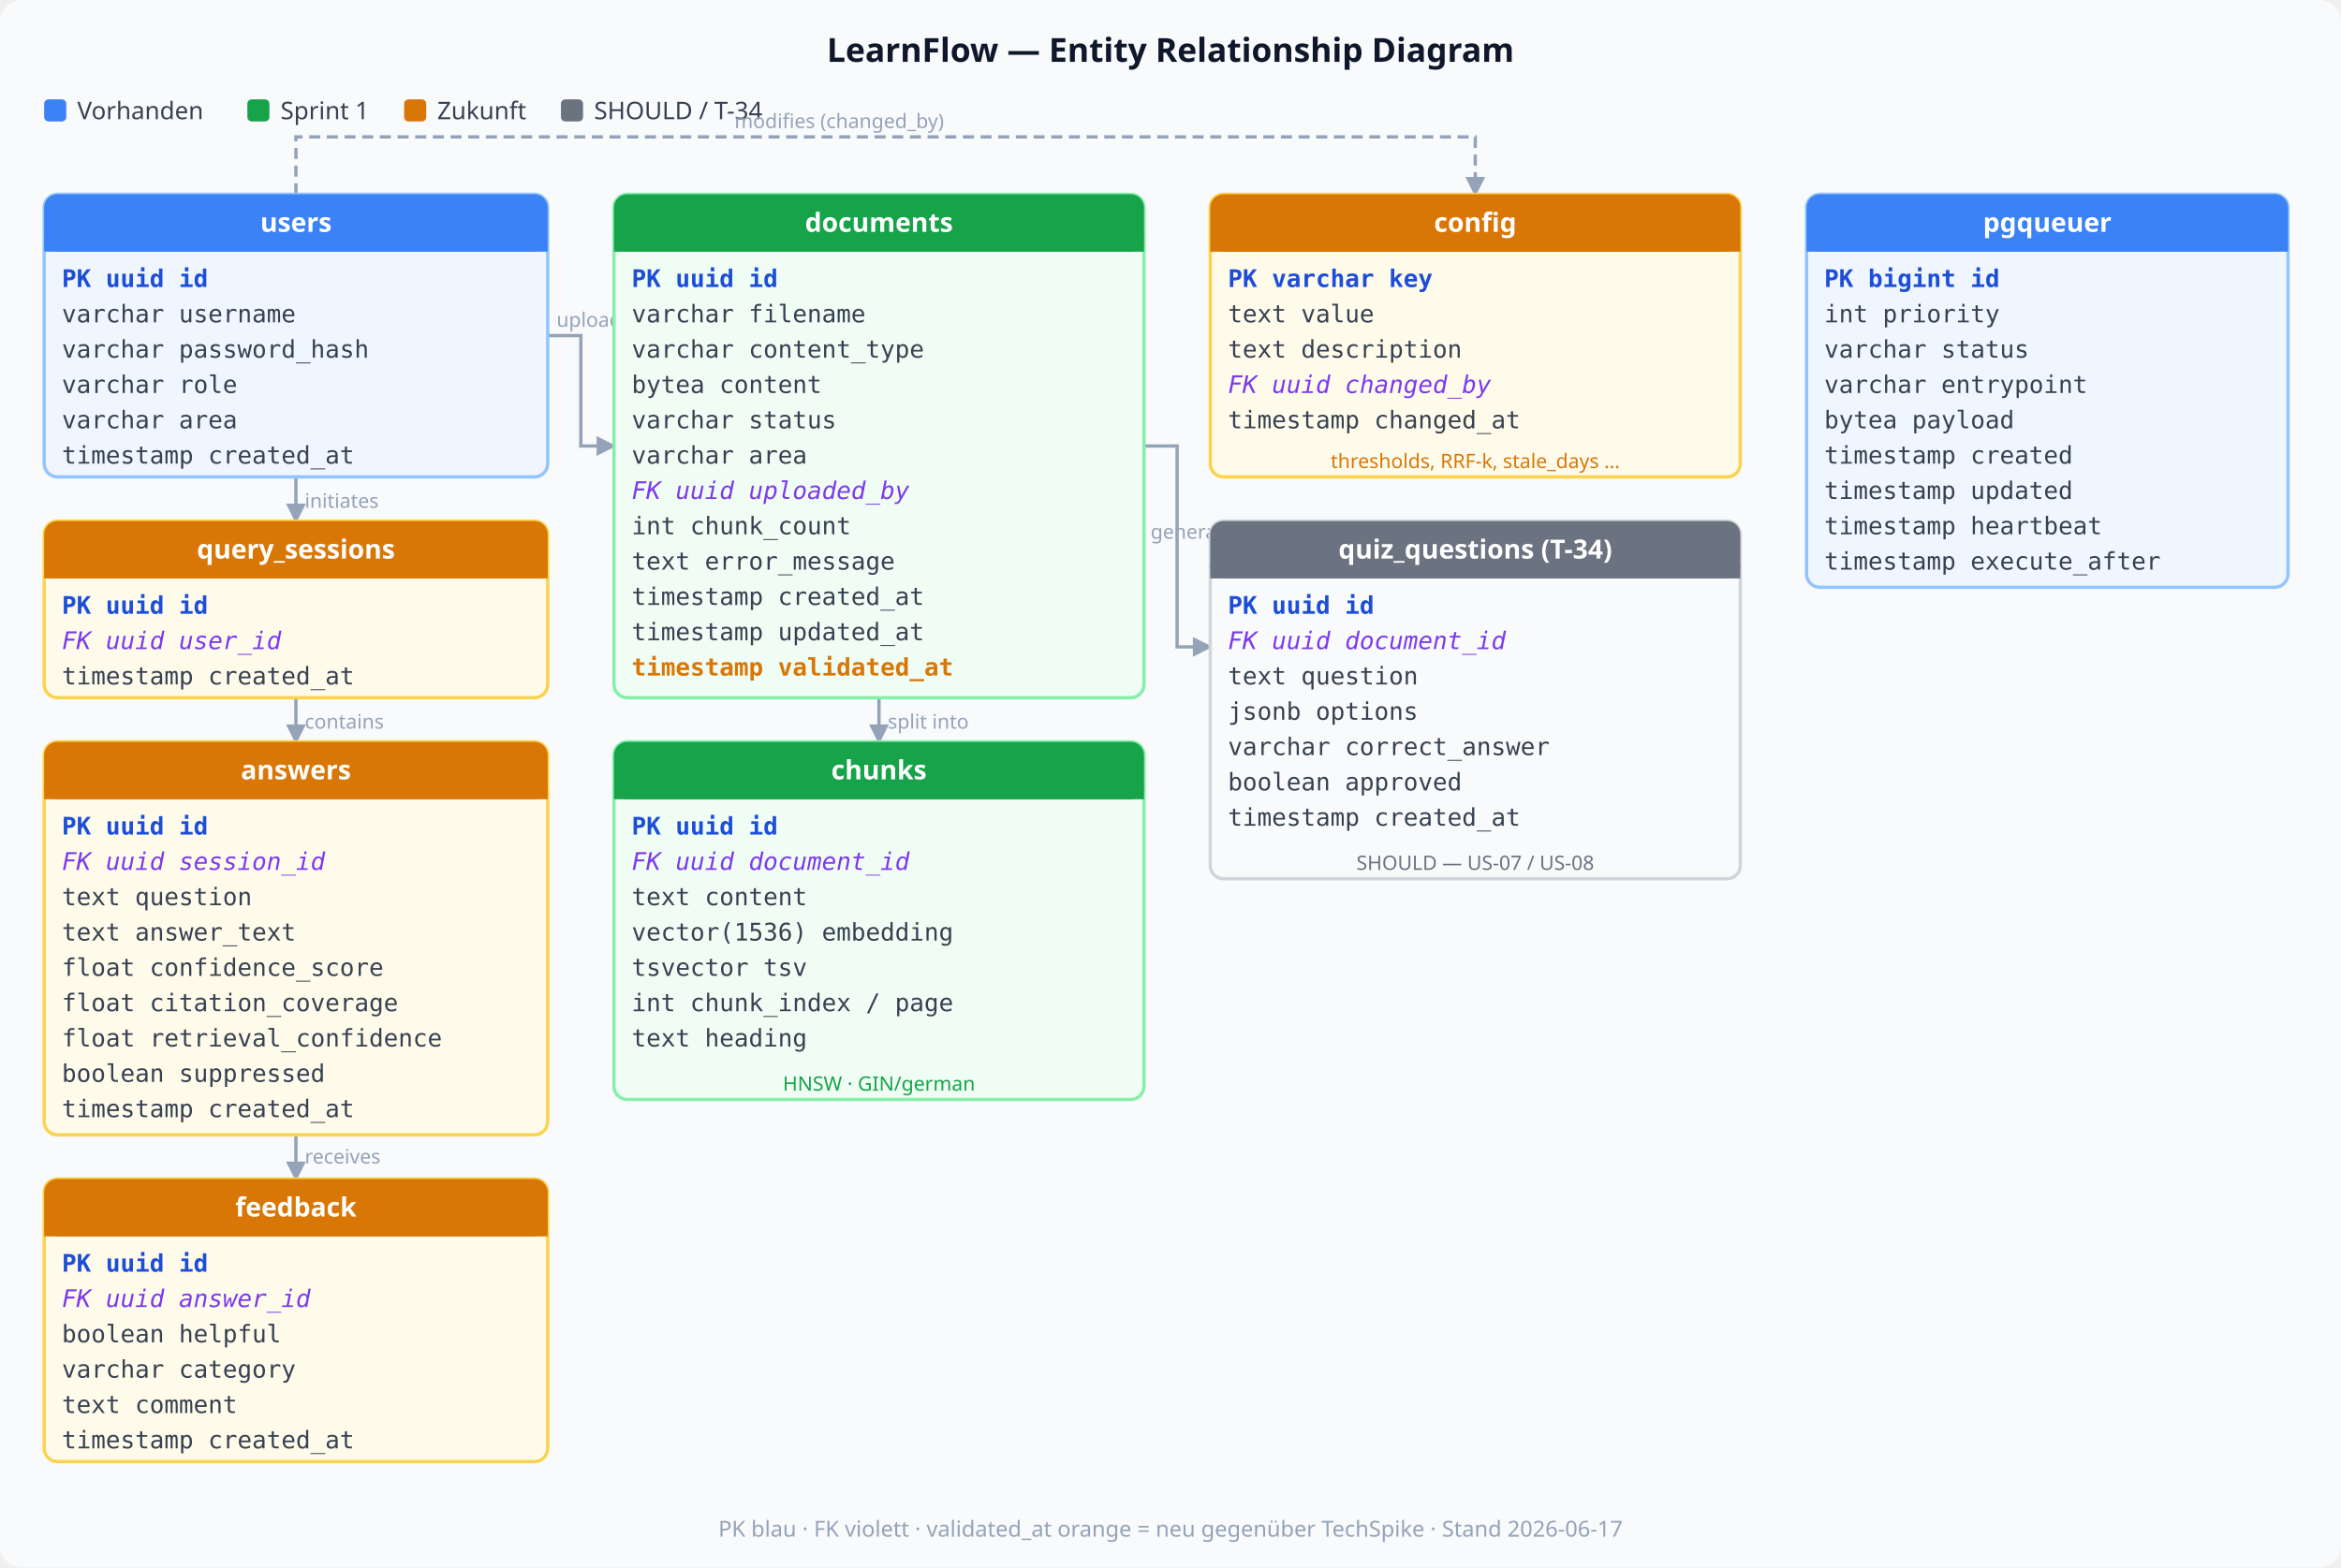
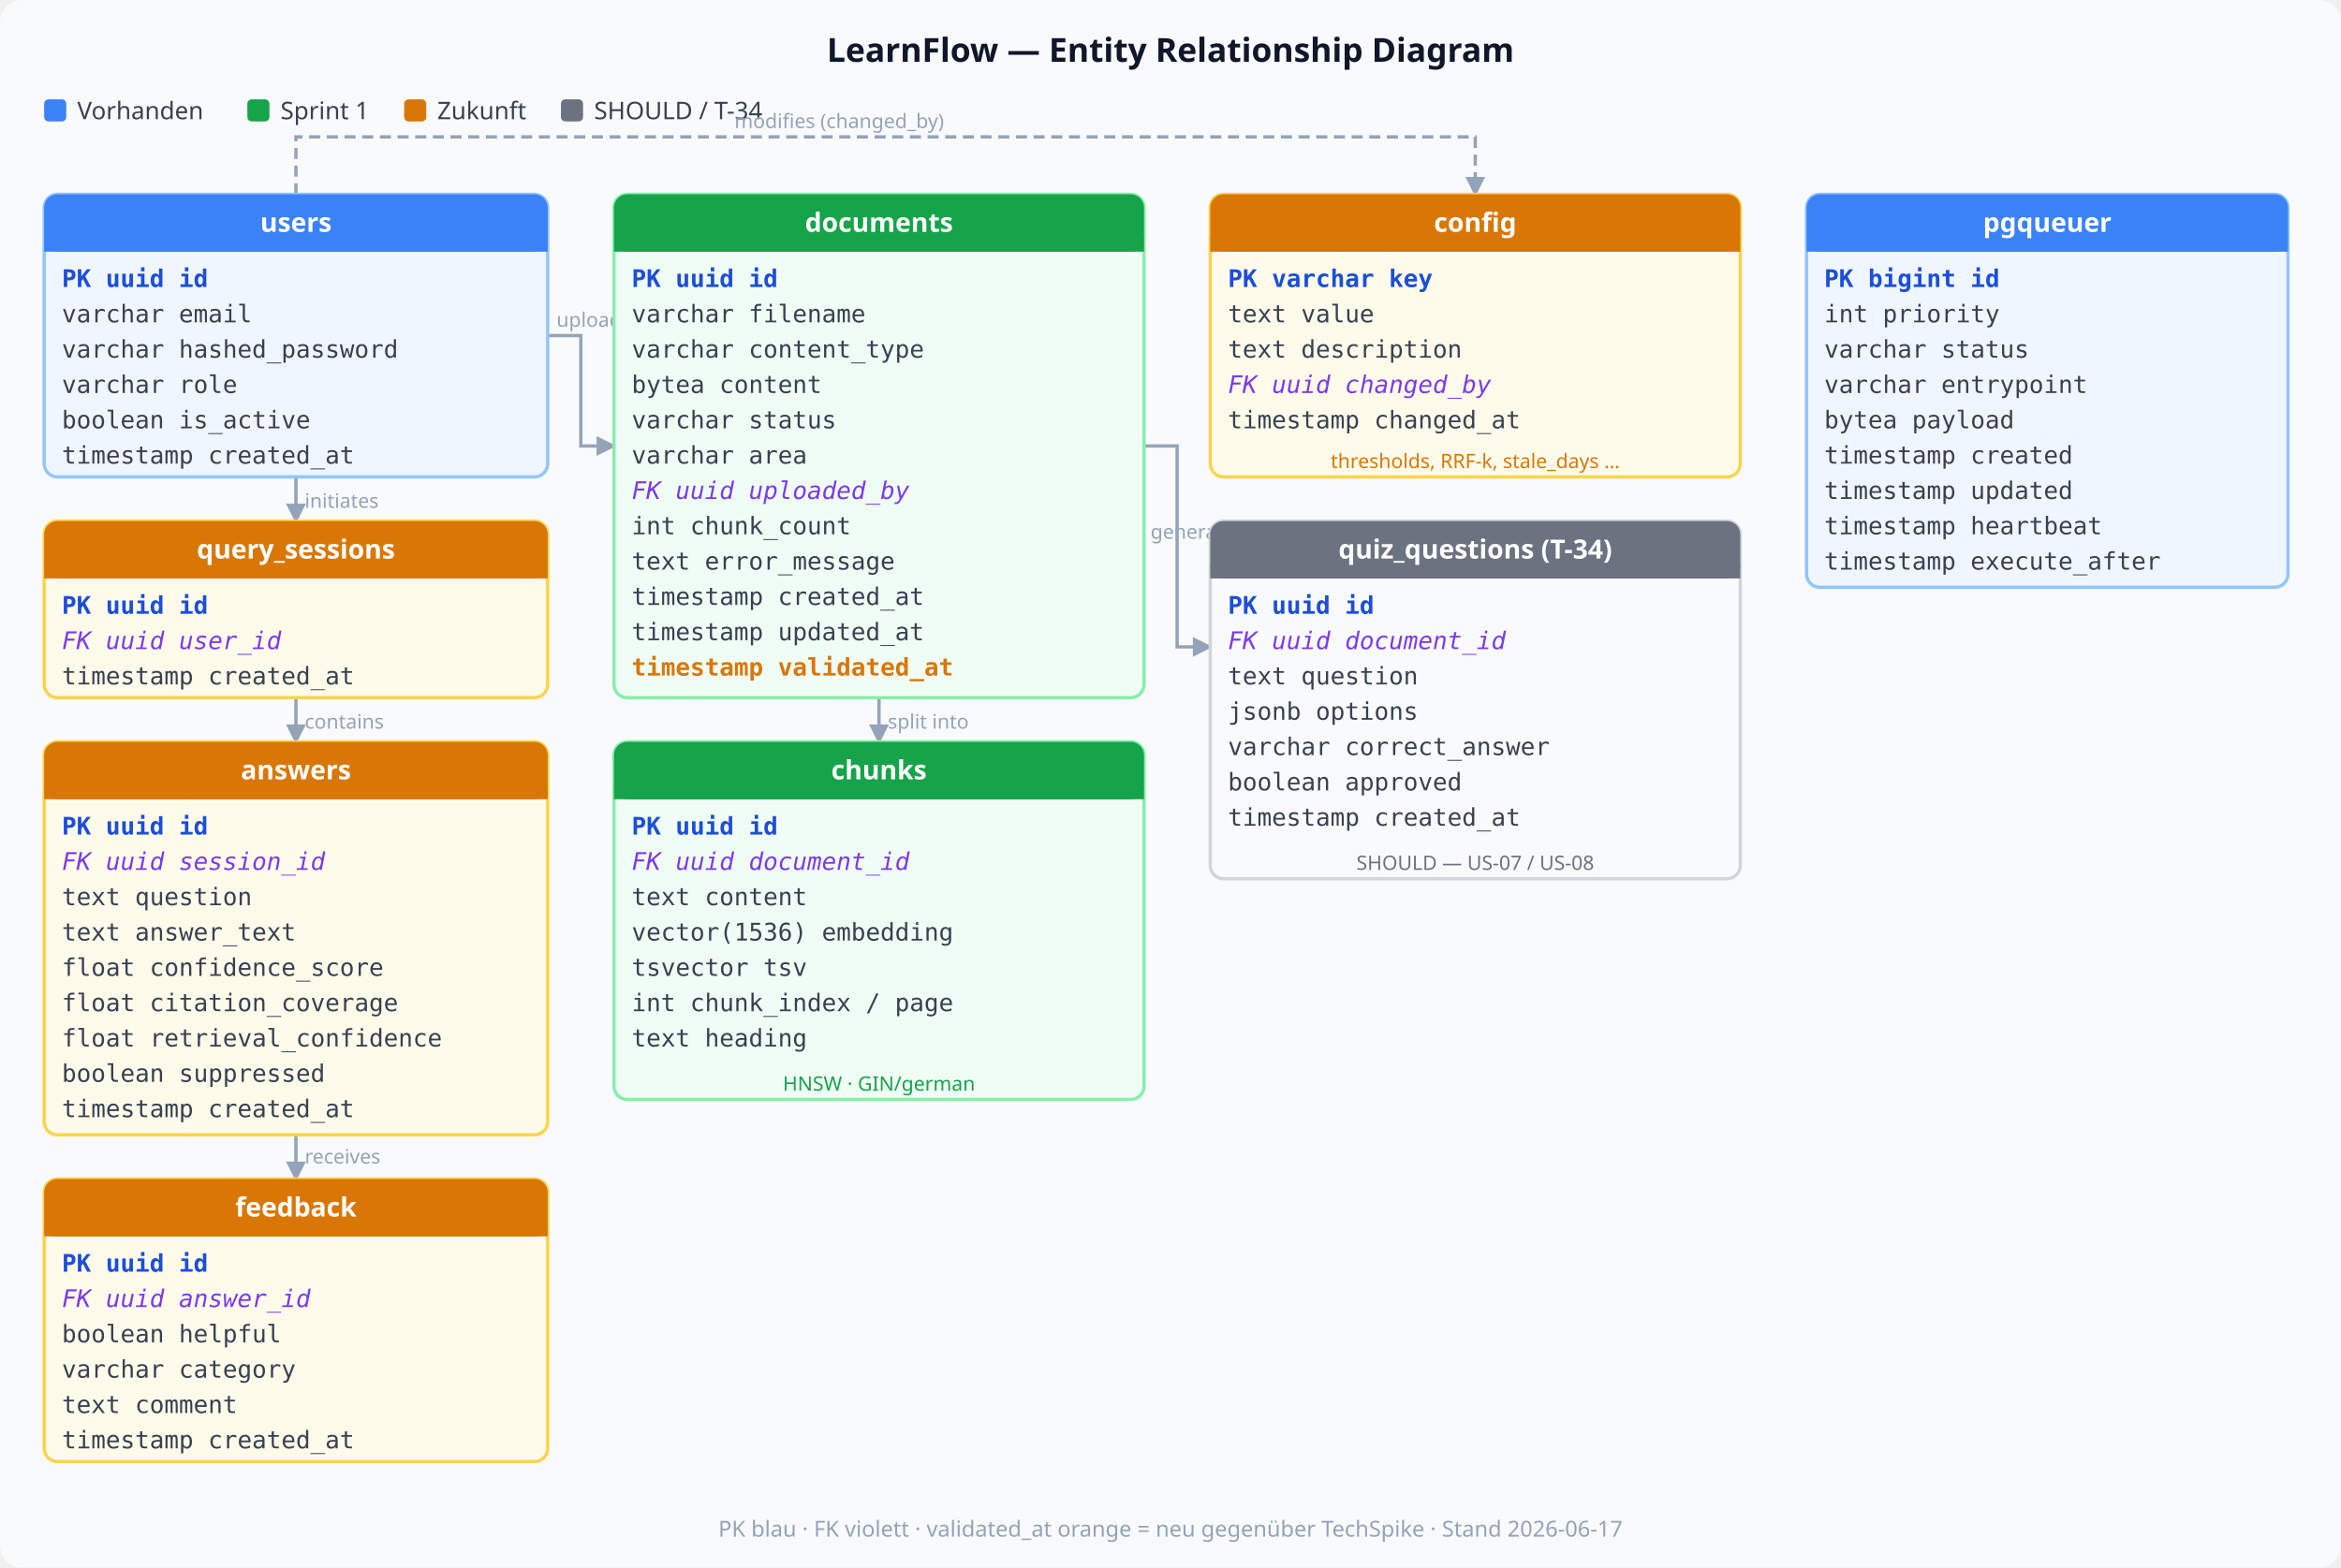
<svg xmlns="http://www.w3.org/2000/svg" viewBox="0 0 1060 710" role="img" font-family="ui-monospace,'Cascadia Code','SF Mono',Consolas,monospace" font-size="11">
  <defs>
    <marker id="arr" viewBox="0 0 8 8" refX="7" refY="4" markerWidth="6" markerHeight="6" orient="auto">
      <path d="M0,0 L8,4 L0,8 Z" fill="#94a3b8" />
    </marker>
  </defs>
  <rect width="1060" height="710" fill="#f8fafc" rx="10" />
  <text x="530" y="28" text-anchor="middle" font-family="ui-sans-serif,system-ui,sans-serif" font-size="15" font-weight="700" fill="#0f172a">LearnFlow — Entity Relationship Diagram</text>
  <g transform="translate(20,44)" font-family="ui-sans-serif,system-ui,sans-serif" font-size="11" fill="#374151">
    <rect width="10" height="10" fill="#3b82f6" rx="2" y="1" />
    <text x="15" y="10">Vorhanden</text>
    <rect x="92" width="10" height="10" fill="#16a34a" rx="2" y="1" />
    <text x="107" y="10">Sprint 1</text>
    <rect x="163" width="10" height="10" fill="#d97706" rx="2" y="1" />
    <text x="178" y="10">Zukunft</text>
    <rect x="234" width="10" height="10" fill="#6b7280" rx="2" y="1" />
    <text x="249" y="10">SHOULD / T-34</text>
  </g>
  <line x1="134" y1="216" x2="134" y2="236" stroke="#94a3b8" stroke-width="1.5" marker-end="url(#arr)" />
  <text x="138" y="230" font-family="ui-sans-serif,system-ui,sans-serif" font-size="9" fill="#94a3b8">initiates</text>
  <line x1="134" y1="316" x2="134" y2="336" stroke="#94a3b8" stroke-width="1.5" marker-end="url(#arr)" />
  <text x="138" y="330" font-family="ui-sans-serif,system-ui,sans-serif" font-size="9" fill="#94a3b8">contains</text>
  <line x1="134" y1="514" x2="134" y2="534" stroke="#94a3b8" stroke-width="1.5" marker-end="url(#arr)" />
  <text x="138" y="527" font-family="ui-sans-serif,system-ui,sans-serif" font-size="9" fill="#94a3b8">receives</text>
  <path d="M 248 152 H 263 V 202 H 278" fill="none" stroke="#94a3b8" stroke-width="1.5" marker-end="url(#arr)" />
  <text x="252" y="148" font-family="ui-sans-serif,system-ui,sans-serif" font-size="9" fill="#94a3b8">uploads</text>
  <line x1="398" y1="316" x2="398" y2="336" stroke="#94a3b8" stroke-width="1.5" marker-end="url(#arr)" />
  <text x="402" y="330" font-family="ui-sans-serif,system-ui,sans-serif" font-size="9" fill="#94a3b8">split into</text>
  <path d="M 518 202 H 533 V 293 H 548" fill="none" stroke="#94a3b8" stroke-width="1.5" marker-end="url(#arr)" />
  <text x="521" y="244" font-family="ui-sans-serif,system-ui,sans-serif" font-size="9" fill="#94a3b8">generates</text>
  <path d="M 134 88 V 62 H 668 V 88" fill="none" stroke="#94a3b8" stroke-width="1.5" stroke-dasharray="5,3" marker-end="url(#arr)" />
  <text x="380" y="58" text-anchor="middle" font-family="ui-sans-serif,system-ui,sans-serif" font-size="9" fill="#94a3b8">modifies (changed_by)</text>
  <g transform="translate(20,88)">
    <rect width="228" height="128" rx="6" fill="#eff6ff" stroke="#93c5fd" stroke-width="1.5" />
    <rect width="228" height="26" rx="6" fill="#3b82f6" />
    <rect y="20" width="228" height="6" fill="#3b82f6" />
    <text x="114" y="17" text-anchor="middle" font-family="ui-sans-serif,system-ui,sans-serif" font-size="12" font-weight="700" fill="white">users</text>
    <text x="8" y="42" fill="#1d4ed8" font-weight="700">PK  uuid id</text>
-     <text x="8" y="58" fill="#374151">    varchar username</text>
-     <text x="8" y="74" fill="#374151">    varchar password_hash</text>
+     <text x="8" y="58" fill="#374151">    varchar email</text>
+     <text x="8" y="74" fill="#374151">    varchar hashed_password</text>
    <text x="8" y="90" fill="#374151">    varchar role</text>
-     <text x="8" y="106" fill="#374151">    varchar area</text>
+     <text x="8" y="106" fill="#374151">    boolean is_active</text>
    <text x="8" y="122" fill="#374151">    timestamp created_at</text>
  </g>
  <g transform="translate(20,236)">
    <rect width="228" height="80" rx="6" fill="#fffbeb" stroke="#fcd34d" stroke-width="1.5" />
    <rect width="228" height="26" rx="6" fill="#d97706" />
    <rect y="20" width="228" height="6" fill="#d97706" />
    <text x="114" y="17" text-anchor="middle" font-family="ui-sans-serif,system-ui,sans-serif" font-size="12" font-weight="700" fill="white">query_sessions</text>
    <text x="8" y="42" fill="#1d4ed8" font-weight="700">PK  uuid id</text>
    <text x="8" y="58" fill="#7c3aed" font-style="italic">FK  uuid user_id</text>
    <text x="8" y="74" fill="#374151">    timestamp created_at</text>
  </g>
  <g transform="translate(20,336)">
    <rect width="228" height="178" rx="6" fill="#fffbeb" stroke="#fcd34d" stroke-width="1.5" />
    <rect width="228" height="26" rx="6" fill="#d97706" />
    <rect y="20" width="228" height="6" fill="#d97706" />
    <text x="114" y="17" text-anchor="middle" font-family="ui-sans-serif,system-ui,sans-serif" font-size="12" font-weight="700" fill="white">answers</text>
    <text x="8" y="42" fill="#1d4ed8" font-weight="700">PK  uuid id</text>
    <text x="8" y="58" fill="#7c3aed" font-style="italic">FK  uuid session_id</text>
    <text x="8" y="74" fill="#374151">    text question</text>
    <text x="8" y="90" fill="#374151">    text answer_text</text>
    <text x="8" y="106" fill="#374151">    float confidence_score</text>
    <text x="8" y="122" fill="#374151">    float citation_coverage</text>
    <text x="8" y="138" fill="#374151">    float retrieval_confidence</text>
    <text x="8" y="154" fill="#374151">    boolean suppressed</text>
    <text x="8" y="170" fill="#374151">    timestamp created_at</text>
  </g>
  <g transform="translate(20,534)">
    <rect width="228" height="128" rx="6" fill="#fffbeb" stroke="#fcd34d" stroke-width="1.5" />
    <rect width="228" height="26" rx="6" fill="#d97706" />
    <rect y="20" width="228" height="6" fill="#d97706" />
    <text x="114" y="17" text-anchor="middle" font-family="ui-sans-serif,system-ui,sans-serif" font-size="12" font-weight="700" fill="white">feedback</text>
    <text x="8" y="42" fill="#1d4ed8" font-weight="700">PK  uuid id</text>
    <text x="8" y="58" fill="#7c3aed" font-style="italic">FK  uuid answer_id</text>
    <text x="8" y="74" fill="#374151">    boolean helpful</text>
    <text x="8" y="90" fill="#374151">    varchar category</text>
    <text x="8" y="106" fill="#374151">    text comment</text>
    <text x="8" y="122" fill="#374151">    timestamp created_at</text>
  </g>
  <g transform="translate(278,88)">
    <rect width="240" height="228" rx="6" fill="#f0fdf4" stroke="#86efac" stroke-width="1.5" />
    <rect width="240" height="26" rx="6" fill="#16a34a" />
    <rect y="20" width="240" height="6" fill="#16a34a" />
    <text x="120" y="17" text-anchor="middle" font-family="ui-sans-serif,system-ui,sans-serif" font-size="12" font-weight="700" fill="white">documents</text>
    <text x="8" y="42" fill="#1d4ed8" font-weight="700">PK  uuid id</text>
    <text x="8" y="58" fill="#374151">    varchar filename</text>
    <text x="8" y="74" fill="#374151">    varchar content_type</text>
    <text x="8" y="90" fill="#374151">    bytea content</text>
    <text x="8" y="106" fill="#374151">    varchar status</text>
    <text x="8" y="122" fill="#374151">    varchar area</text>
    <text x="8" y="138" fill="#7c3aed" font-style="italic">FK  uuid uploaded_by</text>
    <text x="8" y="154" fill="#374151">    int chunk_count</text>
    <text x="8" y="170" fill="#374151">    text error_message</text>
    <text x="8" y="186" fill="#374151">    timestamp created_at</text>
    <text x="8" y="202" fill="#374151">    timestamp updated_at</text>
    <text x="8" y="218" fill="#d97706" font-weight="600">    timestamp validated_at</text>
  </g>
  <g transform="translate(278,336)">
    <rect width="240" height="162" rx="6" fill="#f0fdf4" stroke="#86efac" stroke-width="1.5" />
    <rect width="240" height="26" rx="6" fill="#16a34a" />
    <rect y="20" width="240" height="6" fill="#16a34a" />
    <text x="120" y="17" text-anchor="middle" font-family="ui-sans-serif,system-ui,sans-serif" font-size="12" font-weight="700" fill="white">chunks</text>
    <text x="8" y="42" fill="#1d4ed8" font-weight="700">PK  uuid id</text>
    <text x="8" y="58" fill="#7c3aed" font-style="italic">FK  uuid document_id</text>
    <text x="8" y="74" fill="#374151">    text content</text>
    <text x="8" y="90" fill="#374151">    vector(1536) embedding</text>
    <text x="8" y="106" fill="#374151">    tsvector tsv</text>
    <text x="8" y="122" fill="#374151">    int chunk_index / page</text>
    <text x="8" y="138" fill="#374151">    text heading</text>
    <text x="120" y="158" text-anchor="middle" font-family="ui-sans-serif,system-ui,sans-serif" font-size="9" fill="#16a34a">HNSW · GIN/german</text>
  </g>
  <g transform="translate(548,88)">
    <rect width="240" height="128" rx="6" fill="#fffbeb" stroke="#fcd34d" stroke-width="1.5" />
    <rect width="240" height="26" rx="6" fill="#d97706" />
    <rect y="20" width="240" height="6" fill="#d97706" />
    <text x="120" y="17" text-anchor="middle" font-family="ui-sans-serif,system-ui,sans-serif" font-size="12" font-weight="700" fill="white">config</text>
    <text x="8" y="42" fill="#1d4ed8" font-weight="700">PK  varchar key</text>
    <text x="8" y="58" fill="#374151">    text value</text>
    <text x="8" y="74" fill="#374151">    text description</text>
    <text x="8" y="90" fill="#7c3aed" font-style="italic">FK  uuid changed_by</text>
    <text x="8" y="106" fill="#374151">    timestamp changed_at</text>
    <text x="120" y="124" text-anchor="middle" font-family="ui-sans-serif,system-ui,sans-serif" font-size="9" fill="#d97706">thresholds, RRF-k, stale_days …</text>
  </g>
  <g transform="translate(548,236)">
    <rect width="240" height="162" rx="6" fill="#f9fafb" stroke="#d1d5db" stroke-width="1.5" />
    <rect width="240" height="26" rx="6" fill="#6b7280" />
    <rect y="20" width="240" height="6" fill="#6b7280" />
    <text x="120" y="17" text-anchor="middle" font-family="ui-sans-serif,system-ui,sans-serif" font-size="12" font-weight="700" fill="white">quiz_questions  (T-34)</text>
    <text x="8" y="42" fill="#1d4ed8" font-weight="700">PK  uuid id</text>
    <text x="8" y="58" fill="#7c3aed" font-style="italic">FK  uuid document_id</text>
    <text x="8" y="74" fill="#374151">    text question</text>
    <text x="8" y="90" fill="#374151">    jsonb options</text>
    <text x="8" y="106" fill="#374151">    varchar correct_answer</text>
    <text x="8" y="122" fill="#374151">    boolean approved</text>
    <text x="8" y="138" fill="#374151">    timestamp created_at</text>
    <text x="120" y="158" text-anchor="middle" font-family="ui-sans-serif,system-ui,sans-serif" font-size="9" fill="#6b7280">SHOULD — US-07 / US-08</text>
  </g>
  <g transform="translate(818,88)">
    <rect width="218" height="178" rx="6" fill="#eff6ff" stroke="#93c5fd" stroke-width="1.5" />
    <rect width="218" height="26" rx="6" fill="#3b82f6" />
    <rect y="20" width="218" height="6" fill="#3b82f6" />
    <text x="109" y="17" text-anchor="middle" font-family="ui-sans-serif,system-ui,sans-serif" font-size="12" font-weight="700" fill="white">pgqueuer</text>
    <text x="8" y="42" fill="#1d4ed8" font-weight="700">PK  bigint id</text>
    <text x="8" y="58" fill="#374151">    int priority</text>
    <text x="8" y="74" fill="#374151">    varchar status</text>
    <text x="8" y="90" fill="#374151">    varchar entrypoint</text>
    <text x="8" y="106" fill="#374151">    bytea payload</text>
    <text x="8" y="122" fill="#374151">    timestamp created</text>
    <text x="8" y="138" fill="#374151">    timestamp updated</text>
    <text x="8" y="154" fill="#374151">    timestamp heartbeat</text>
    <text x="8" y="170" fill="#374151">    timestamp execute_after</text>
  </g>
  <text x="530" y="696" text-anchor="middle" font-family="ui-sans-serif,system-ui,sans-serif" font-size="10" fill="#94a3b8">PK blau · FK violett · validated_at orange = neu gegenüber TechSpike · Stand 2026-06-17</text>
</svg>
